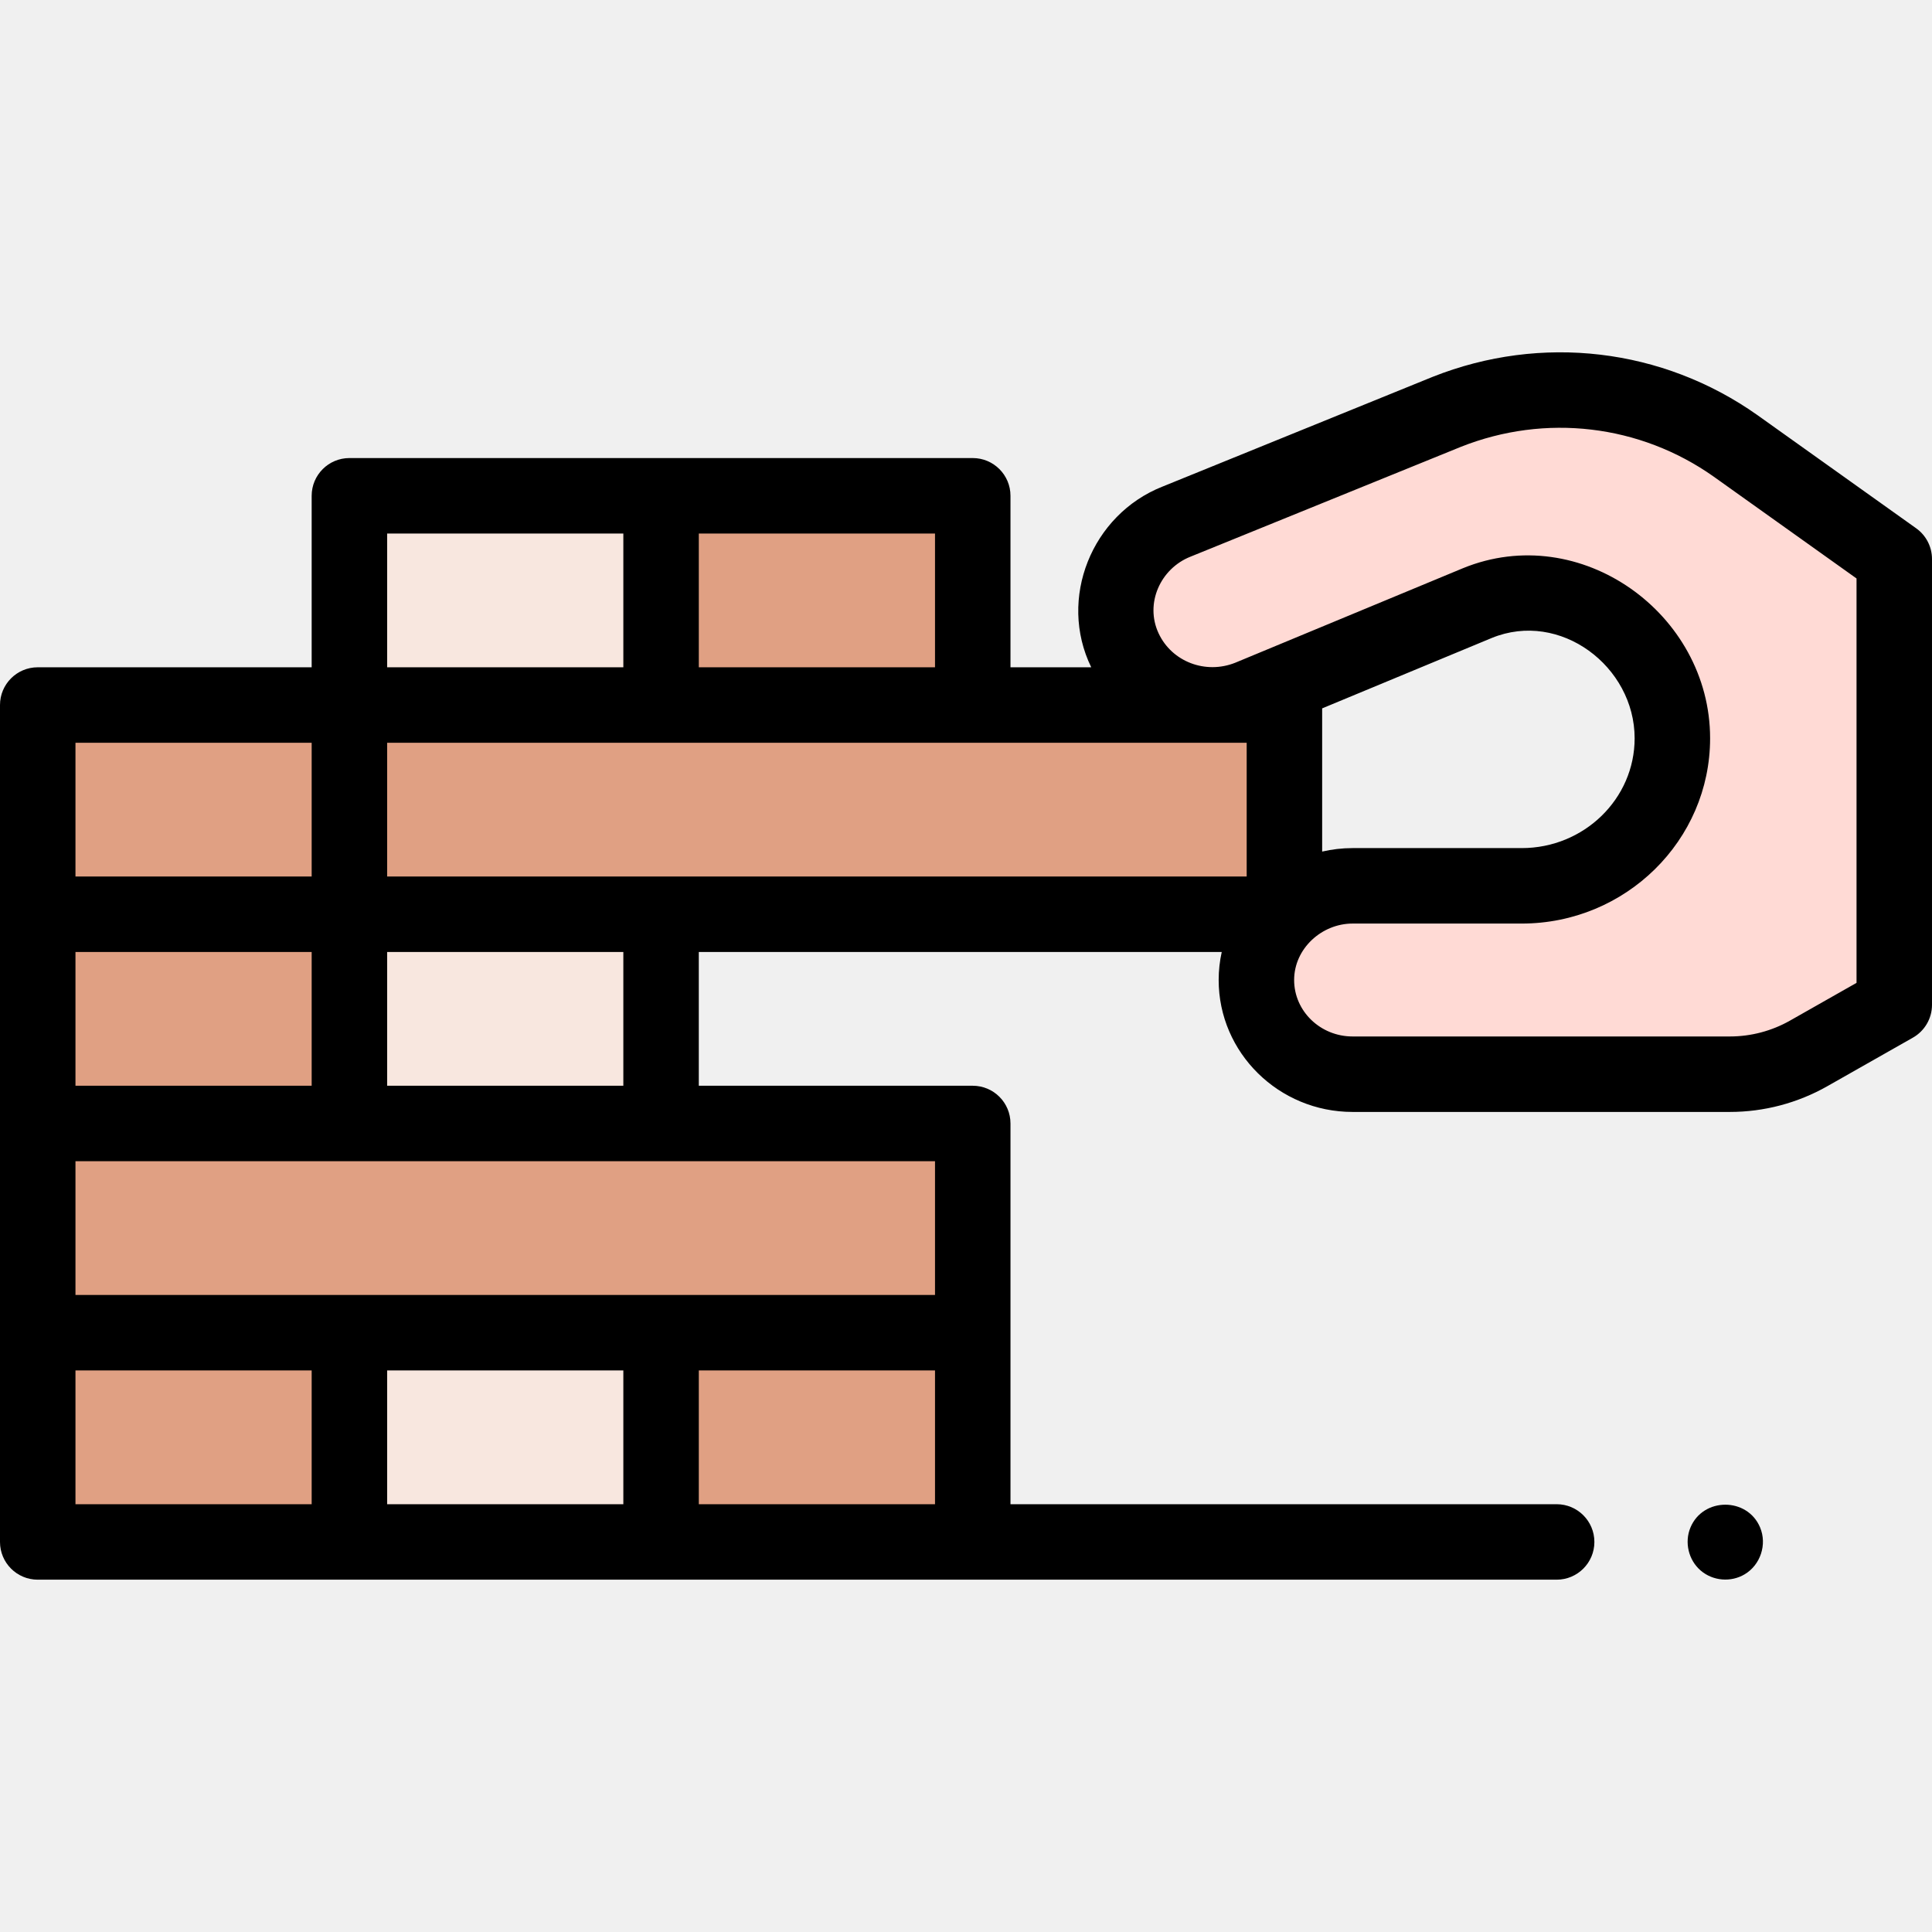
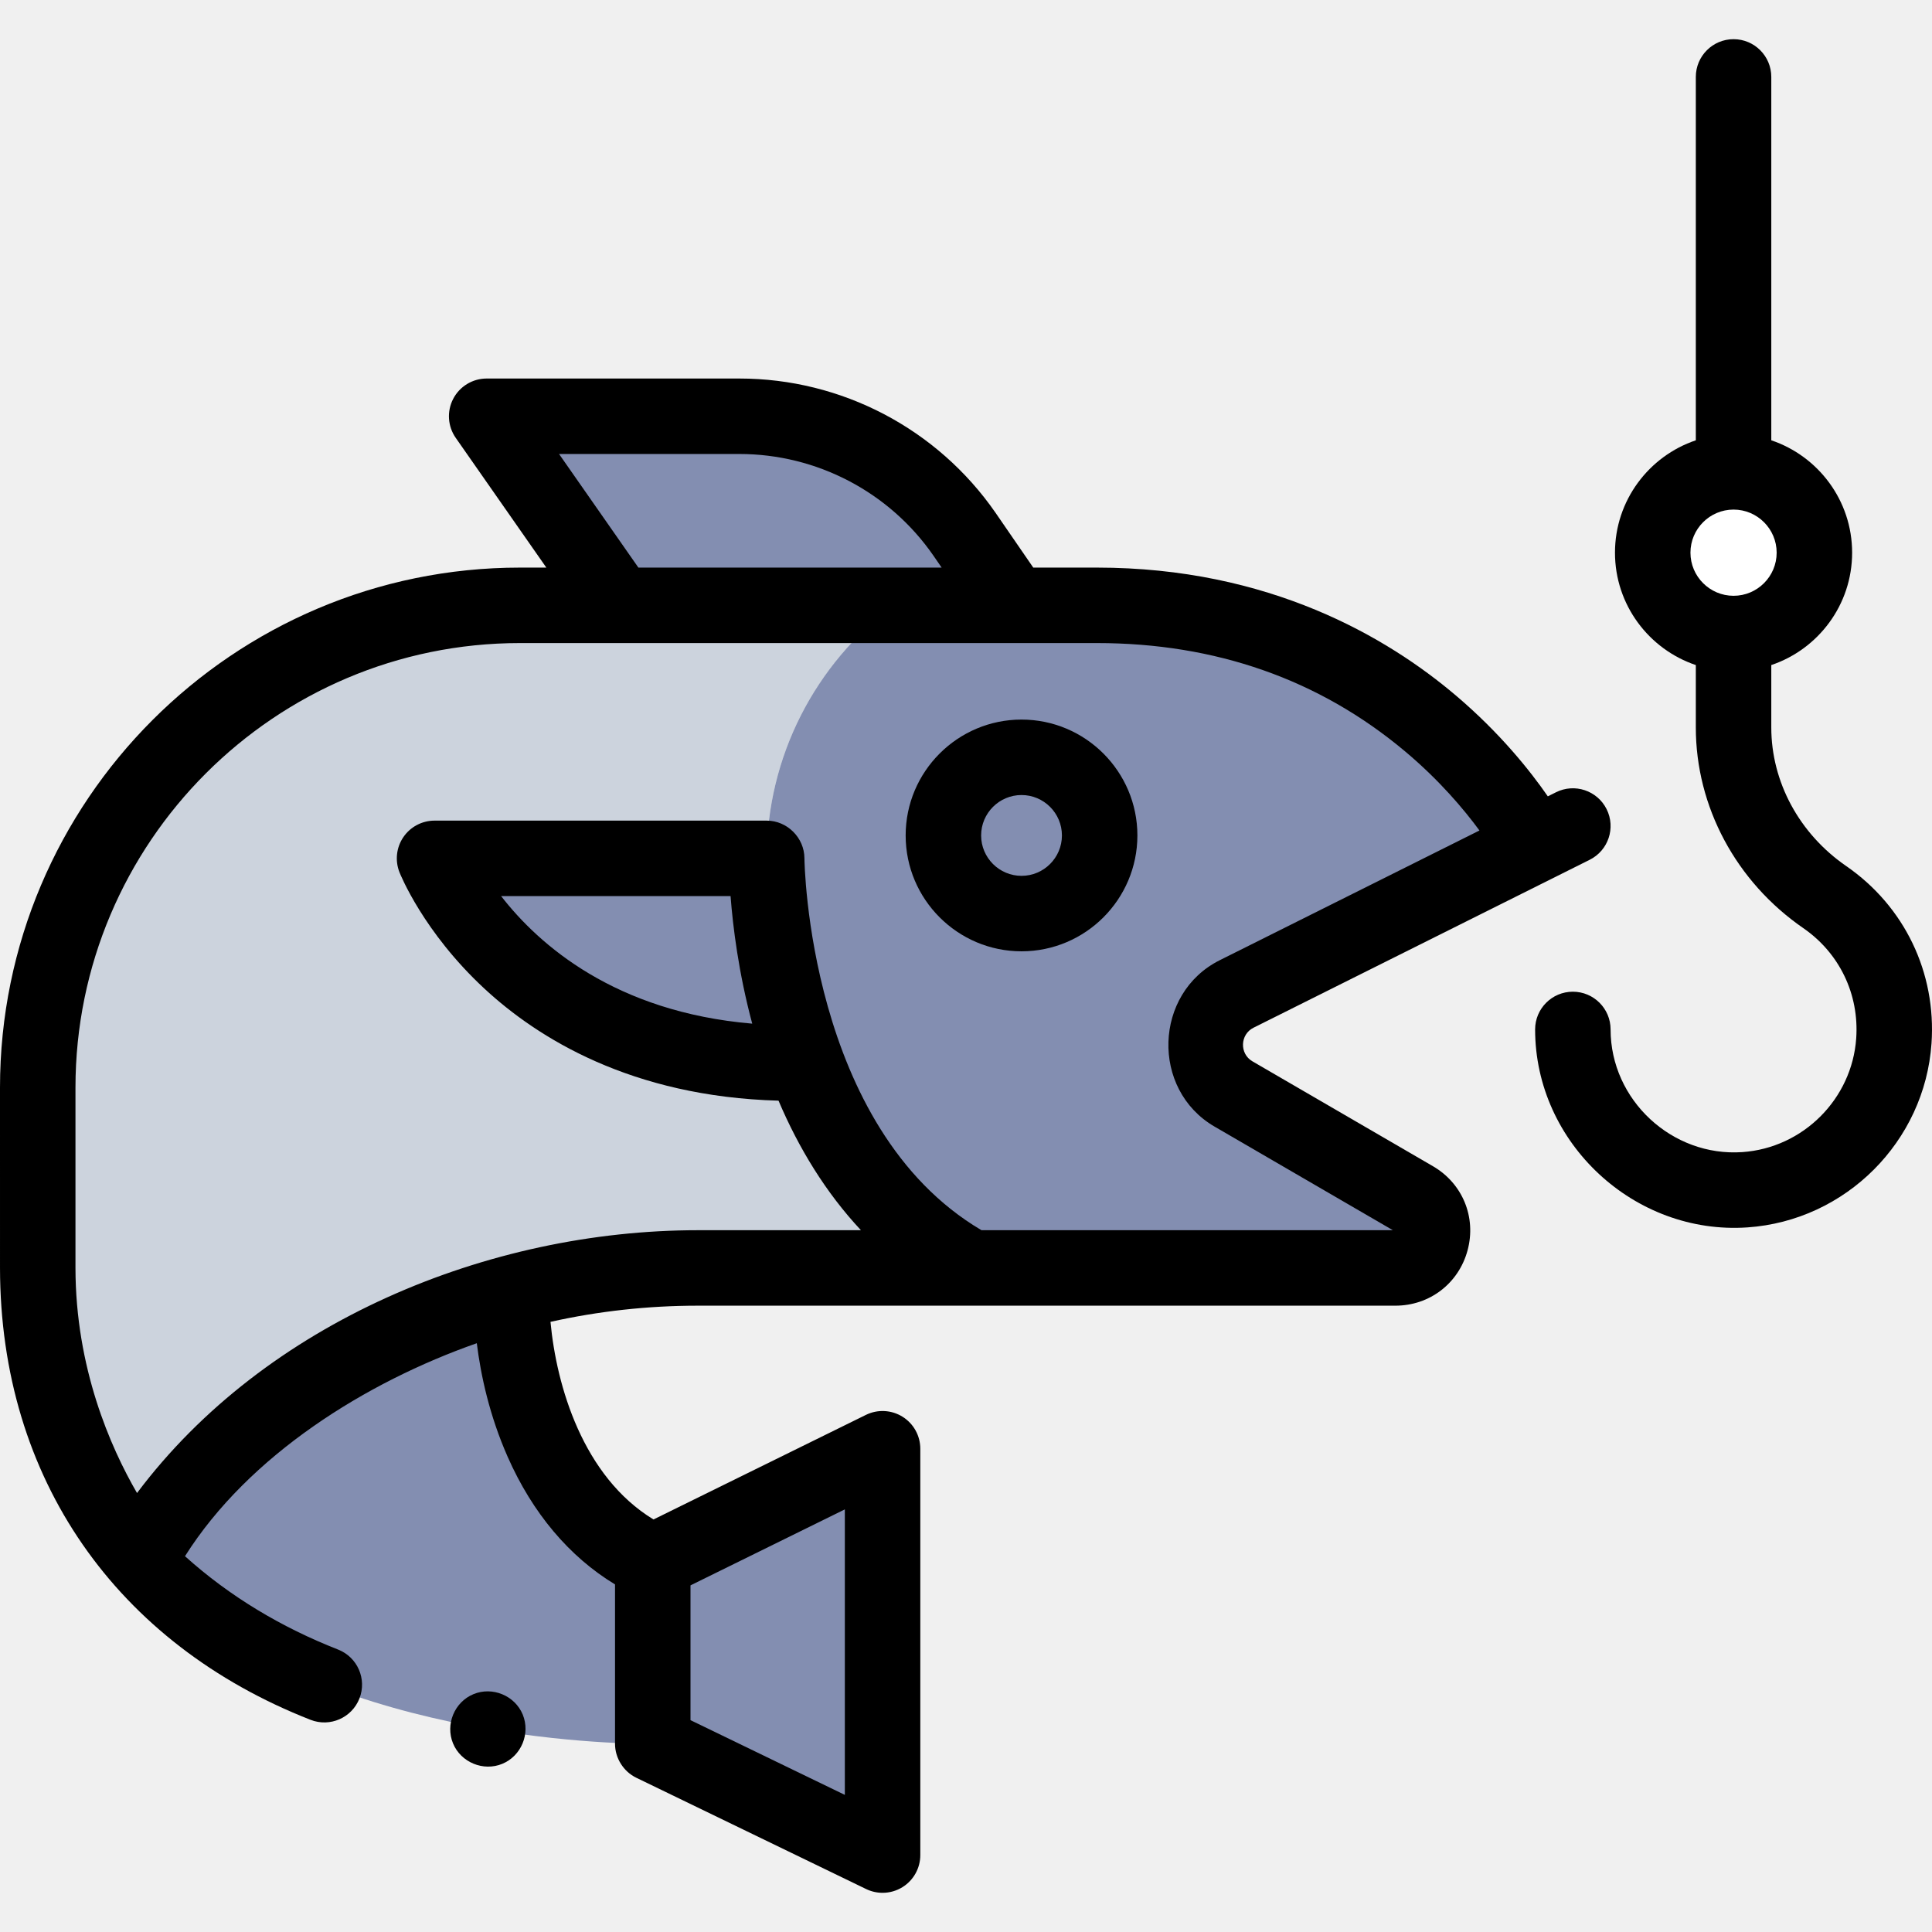
- <svg xmlns="http://www.w3.org/2000/svg" id="Capa_1" enable-background="new 0 0 512 512" height="512" viewBox="0 0 512 512" width="512">
+ <svg xmlns="http://www.w3.org/2000/svg" id="Capa_1" enable-background="new 0 0 512.002 512.002" height="512" viewBox="0 0 512.002 512.002" width="512">
  <g>
    <g>
-       <path d="m10 353.183h82.596v55.448h-82.596z" fill="#e0a083" />
+       <path d="m257.47 336.023h-72.5c-47.28 0-93.12 17.71-127.13 50.55-9.18 8.87-16.8 18.21-21.1 27.45 0 0-6.67-7.66-13.35-21.24s-13.37-33.08-13.39-56.76v-47.79c0-70.6 57.22-127.81 127.8-127.81h98.97c-20.62 15.43-33.59 39.99-33.59 67.05 0 0-.91 79.71 54.29 108.55z" fill="#ccd3dd" />
    </g>
    <g>
-       <path d="m10 297.735h247.788v55.448h-247.788z" fill="#e0a083" />
+       <path d="m374.719 317.703-47.834-27.794c-10.361-6.02-9.883-21.141.836-26.496l78.522-39.223v-.633s-33.021-63.139-115.582-63.139h-53.893c-20.618 15.432-33.586 39.991-33.586 67.057s-.91 79.709 54.287 108.545h112.314c10.036 0 13.613-13.275 4.936-18.317z" fill="#838eb1" />
    </g>
    <g>
-       <path d="m92.596 186.839h247.788v55.448h-247.788z" fill="#e0a083" />
+       <path d="m172.989 462.128s-76.812 1.287-123.082-35.959c-4.192-3.375-9.86-7.871-13.172-12.146 4.3-9.242 11.936-18.584 21.104-27.443 21.908-21.166 48.721-36.043 77.671-43.926 0 23.177 9.287 58.04 37.477 71.265v48.209z" fill="#838eb1" />
    </g>
    <g>
-       <path d="m175.192 353.183h82.596v55.448h-82.596z" fill="#e0a083" />
+       <path d="m257.481 336.027c-55.209-28.843-54.3-108.552-54.3-108.552h-88.018s22.33 54.276 97.97 54.276" fill="#838eb1" />
    </g>
    <g>
-       <path d="m92.596 242.287h82.596v55.448h-82.596z" fill="#f8e7df" />
+       <path d="m268.569 160.419-12.965-18.84c-13.556-19.582-35.857-31.267-59.674-31.267h-66.957l34.993 50.107z" fill="#838eb1" />
    </g>
    <g>
-       <path d="m10 242.287h82.596v55.448h-82.596z" fill="#e0a083" />
+       <path d="m233.893 383.936v107.683l-60.904-29.491v-48.21z" fill="#838eb1" />
    </g>
    <g>
-       <path d="m92.596 353.183h82.596v55.448h-82.596z" fill="#f8e7df" />
+       <circle cx="270.716" cy="221.401" fill="#838eb1" r="20.707" />
    </g>
    <g>
-       <path d="m10 186.839h82.596v55.448h-82.596z" fill="#e0a083" />
+       <circle cx="459.412" cy="146.468" fill="#fff" r="21.423" />
    </g>
    <g>
-       <path d="m175.192 131.39h82.596v55.448h-82.596z" fill="#e0a083" />
-     </g>
-     <g>
-       <path d="m92.596 131.39h82.596v55.448h-82.596z" fill="#f8e7df" />
-     </g>
-     <g>
-       <path d="m331.156 184.881 60.361-25.056c24.751-10.138 51.51 9.845 51.679 35.836 0 21.59-17.873 39.093-39.92 39.093h-44.827c-14.077 0-25.489 11.175-25.489 24.961 0 13.785 11.412 24.961 25.489 24.961h99.992c7.316 0 14.508-1.898 20.871-5.509l22.688-12.876v-118.143l-42.055-29.985c-22.21-15.694-51.098-19.109-76.484-9.041l-71.75 29.146c-13.301 5.276-19.681 20.772-13.727 33.809 5.748 12.303 20.398 17.957 33.172 12.804z" fill="#ffdad5" />
-     </g>
-     <g>
-       <path d="m507.806 140.005-42.091-30.009c-25.119-17.749-57.246-21.551-86.018-10.139l-71.672 29.115c-18.701 7.417-27.715 29.66-18.838 47.866h-21.4v-45.448c0-5.522-4.478-10-10-10h-165.191c-5.522 0-10 4.478-10 10v45.448h-72.596c-5.522 0-10 4.478-10 10v221.793c0 5.522 4.478 10 10 10h402.528c5.522 0 10-4.478 10-10s-4.478-10-10-10h-144.74v-100.896c0-5.522-4.478-10-10-10h-72.597v-35.448h138.582c-.528 2.395-.814 4.878-.814 7.427 0 19.277 15.921 34.961 35.489 34.961h99.992c9.028 0 17.952-2.355 25.807-6.812l22.688-12.874c3.13-1.776 5.064-5.098 5.064-8.697v-118.145c.001-3.232-1.561-6.265-4.193-8.142zm-405.21 92.282v-35.448h227.788v35.448zm-82.596 55.448v-35.448h62.596v35.448zm330.384-100.008 44.924-18.648c18.142-7.439 37.888 7.533 37.888 26.582 0 16.042-13.422 29.093-29.92 29.093h-44.827c-2.774 0-5.472.325-8.064.921v-37.948zm-102.596-10.888h-62.597v-35.449h62.597zm-145.192-35.449h62.596v35.448h-62.596zm-82.596 55.449h62.596v35.448h-62.596zm0 166.344h62.596v35.448h-62.596zm82.596 0h62.596v35.448h-62.596zm82.595 0h62.597v35.448h-62.597zm62.597-20h-227.788v-35.448h227.788zm-82.597-55.448h-62.596v-35.448h62.596zm326.809-27.267-17.623 10c-4.851 2.752-10.361 4.206-15.937 4.206h-99.992c-8.541 0-15.489-6.712-15.489-14.961 0-8.325 7.313-14.96 15.489-14.96h44.827c27.526 0 49.92-22.022 49.92-49.093 0-33.072-34.403-57.809-65.513-45.072l-60.311 25.035c-7.889 3.158-16.812-.254-20.328-7.779-3.703-7.929.493-17.161 8.432-20.312l71.672-29.115c22.395-8.884 47.448-5.924 66.991 7.888l37.862 26.994z" />
-       <path d="m466.45 404.804c-3.366-8.072-15.104-8.039-18.46 0-1.638 3.923-.525 8.624 2.7 11.398 3.233 2.781 8.006 3.186 11.667 1.003 4.196-2.502 5.97-7.893 4.093-12.401z" />
+       <path d="m379.743 309.057-47.835-27.794c-3.456-2.009-3.295-7.116.281-8.903l89.104-44.51c4.941-2.468 6.945-8.474 4.477-13.414-2.468-4.941-8.476-6.945-13.414-4.477l-2.167 1.082c-4.608-6.667-12.557-16.693-24.301-26.673-18.226-15.487-49.541-33.949-95.227-33.949h-16.834l-10.001-14.532c-15.421-22.275-40.803-35.574-67.896-35.574h-66.957c-3.727 0-7.145 2.072-8.867 5.377s-1.465 7.293.669 10.349l24.011 34.381h-6.984c-75.985-.001-137.802 61.823-137.802 137.815l.002 47.796c.057 55.869 30.907 99.608 82.296 119.741 5.149 2.016 10.945-.521 12.959-5.662 2.015-5.143-.521-10.944-5.662-12.959-14.919-5.845-28.654-14.008-40.574-24.74 16.922-26.798 47.998-46.155 77.336-56.445 1.062 8.558 3.363 19.174 8.17 30.083 6.574 14.919 16.338 26.499 28.461 33.841v42.237c0 3.783 2.238 7.351 5.642 9l60.904 29.491c1.381.669 2.871 1 4.357 1 1.851 0 3.694-.513 5.312-1.527 2.917-1.828 4.688-5.029 4.688-8.473v-107.683c0-3.455-1.783-6.665-4.717-8.49-2.933-1.826-6.602-2.007-9.7-.481l-56.292 27.712c-18.688-11.382-25.704-35.335-27.296-52.369 12.645-2.825 25.735-4.287 39.079-4.287h184.816c9.085 0 16.777-5.895 19.142-14.667s-1.325-17.732-9.18-22.296zm-155.85 166.609-40.904-19.807v-35.718l40.904-20.137zm-75.739-355.354h47.776c20.531 0 39.766 10.078 51.436 26.936l2.183 3.171h-80.368zm36.813 205.708c-55.595 0-114.671 24.342-148.653 69.651-7.074-12.204-16.286-33.178-16.314-59.651v-47.785c0-64.964 52.846-117.816 117.802-117.816h152.859c31.487 0 58.953 9.639 81.636 28.649 9.164 7.68 15.684 15.444 19.776 21.022l-68.821 34.376c-17.502 8.743-18.307 34.26-1.392 44.089l47.268 27.465h-109.022c-45.973-27.117-46.92-97.867-46.924-98.577-.017-5.43-4.569-9.968-10-9.968h-88.019c-3.31 0-6.404 1.638-8.267 4.373-1.862 2.736-2.25 6.217-1.036 9.295.252.641 6.368 15.854 22.45 30.796 14.128 13.127 38.993 28.68 78.009 29.749 5.321 12.536 12.516 24.365 21.842 34.333h-43.194zm8.641-88.544c.616 8.087 2.114 20.268 5.741 33.803-36.353-3.095-56.532-20.891-66.548-33.803z" />
+       <path d="m489.25 229.503c-12.422-8.571-19.838-22.297-19.838-36.716v-16.538c12.437-4.188 21.423-15.951 21.423-29.782s-8.986-25.594-21.423-29.782v-96.302c0-5.522-4.478-10-10-10s-10 4.478-10 10v96.303c-12.437 4.188-21.423 15.951-21.423 29.782s8.986 25.594 21.423 29.782v16.538c0 20.992 10.646 40.872 28.479 53.177 9.589 6.616 14.833 17.525 14.028 29.18-1.109 16.093-14.082 29.064-30.174 30.175-18.617 1.299-34.921-13.804-34.921-32.507 0-5.522-4.478-10-10-10s-10 4.478-10 10c0 30.105 26.326 54.528 56.297 52.46 25.999-1.794 46.958-22.753 48.751-48.751 1.295-18.774-7.162-36.351-22.622-47.019zm-29.838-94.458c6.299 0 11.423 5.124 11.423 11.423s-5.124 11.423-11.423 11.423-11.423-5.124-11.423-11.423 5.124-11.423 11.423-11.423z" />
+       <path d="m270.716 252.108c16.932 0 30.707-13.775 30.707-30.707s-13.775-30.707-30.707-30.707-30.707 13.775-30.707 30.707 13.775 30.707 30.707 30.707zm0-41.414c5.904 0 10.707 4.803 10.707 10.707s-4.803 10.707-10.707 10.707-10.707-4.803-10.707-10.707 4.803-10.707 10.707-10.707z" />
+       <path d="m138.53 454.371c-2.096-5.034-8.022-7.482-13.061-5.4-5.036 2.08-7.488 8.017-5.41 13.05 2.078 5.034 8.033 7.497 13.061 5.41 5.047-2.095 7.481-8.013 5.41-13.06z" />
    </g>
  </g>
</svg>
